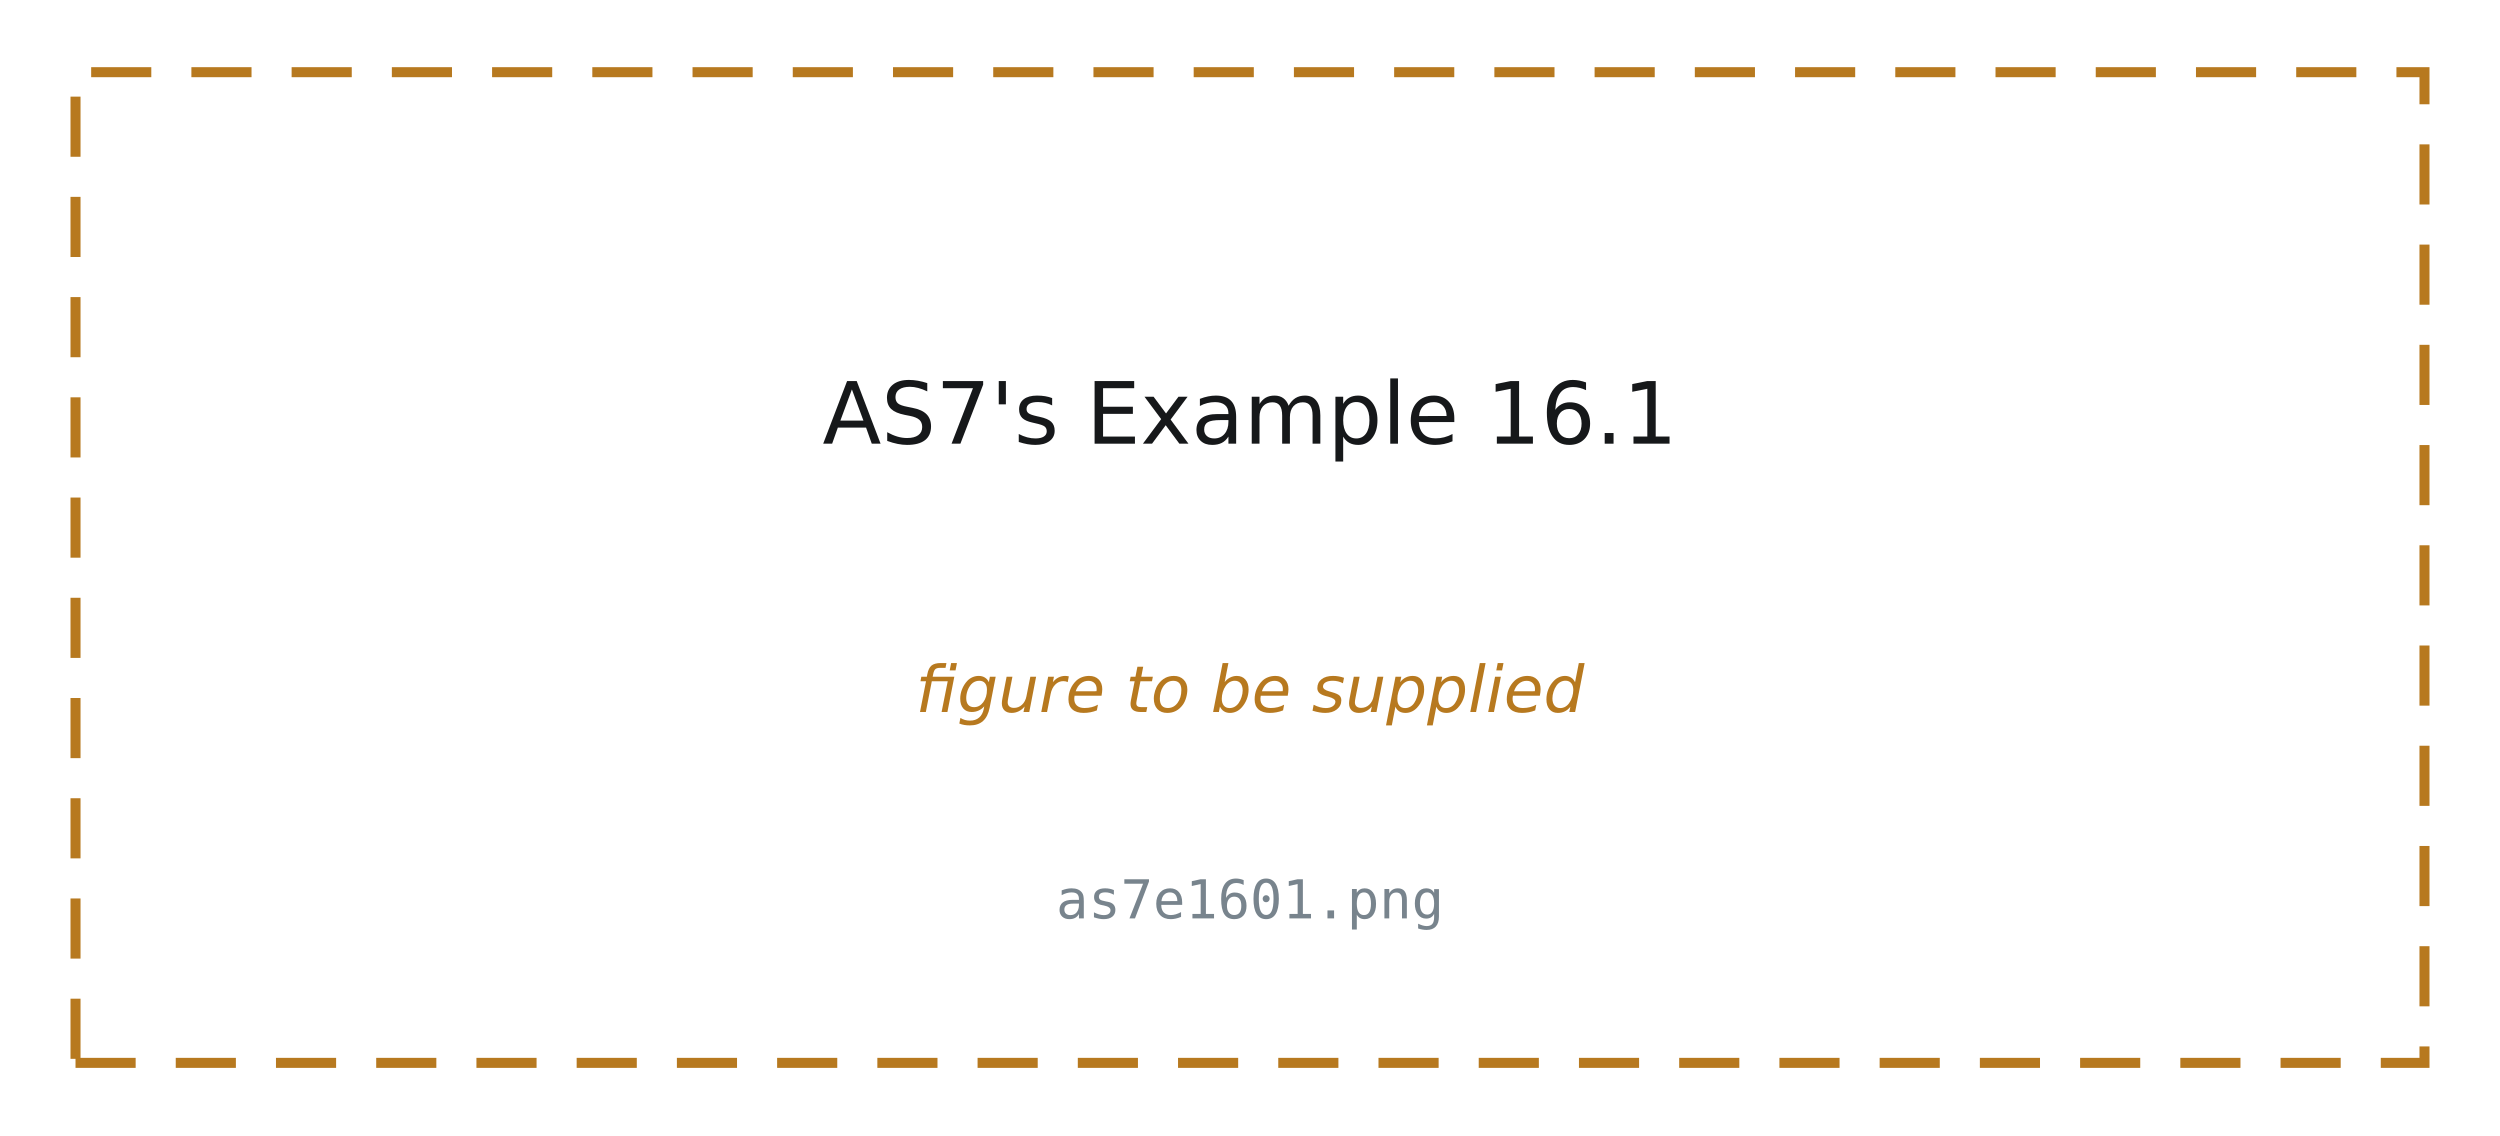
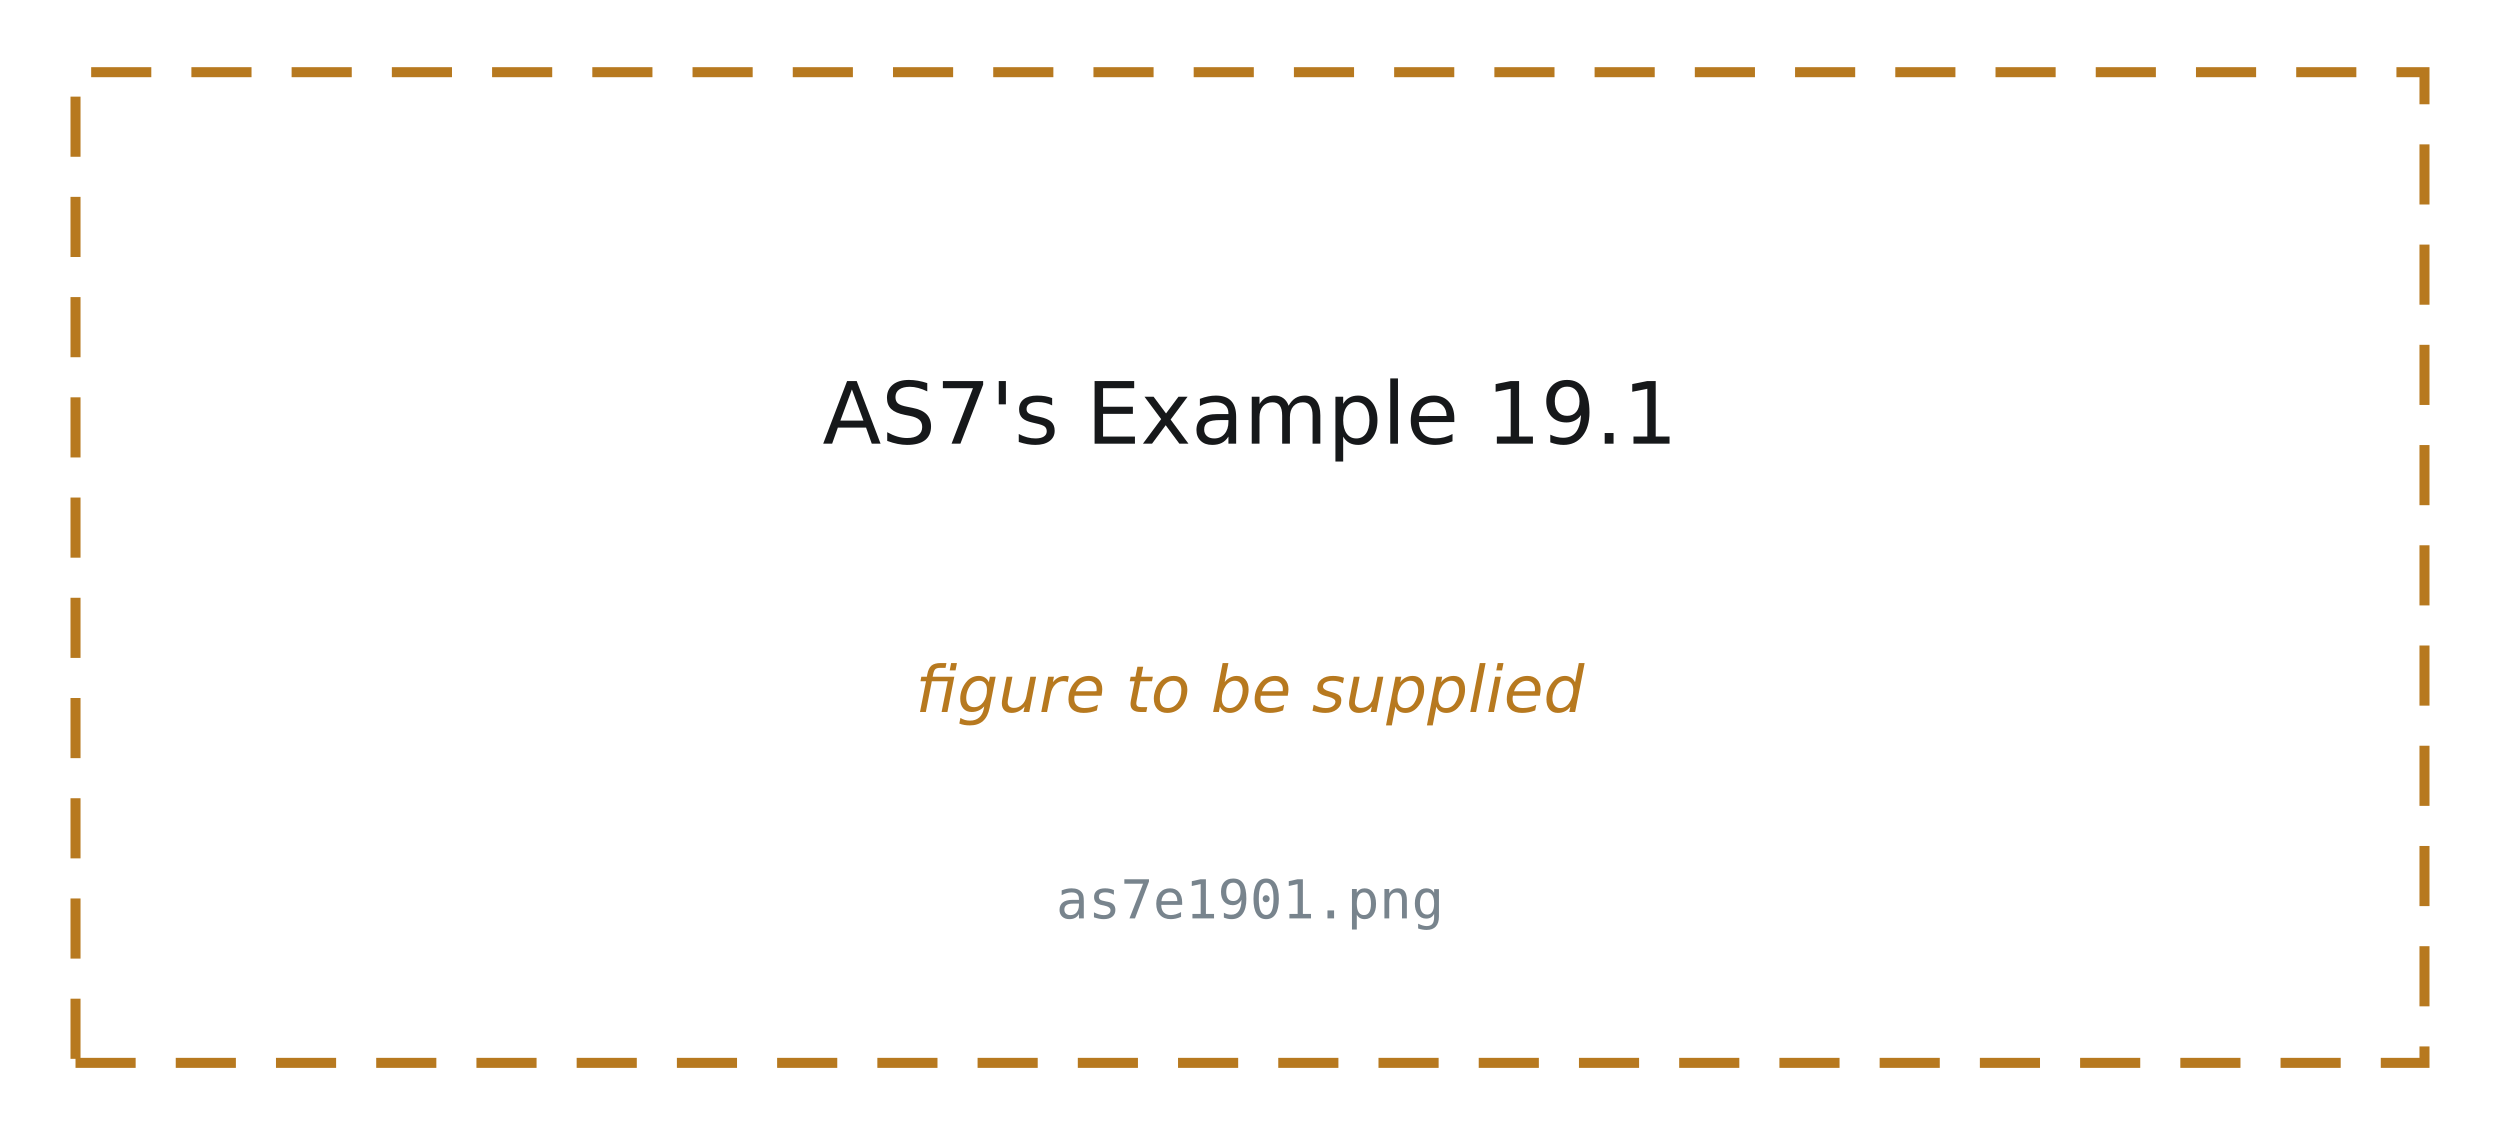
<svg xmlns="http://www.w3.org/2000/svg" xmlns:xlink="http://www.w3.org/1999/xlink" width="349.2pt" height="158.544pt" viewBox="0 0 349.2 158.544" version="1.1">
  <defs>
    <style type="text/css">*{stroke-linejoin: round; stroke-linecap: butt}</style>
  </defs>
  <g id="figure_1">
    <g id="patch_1">
      <path d="M 0 158.544  L 349.2 158.544  L 349.2 0  L 0 0  L 0 158.544  z " style="fill: none" />
    </g>
    <g id="axes_1">
      <g id="patch_2">
-         <path d="M 10.548 148.461  L 338.652 148.461  L 338.652 10.083  L 10.548 10.083  L 10.548 148.461  z " clip-path="url(#pef9e829702)" style="fill: none; stroke-dasharray: 8.4,5.6; stroke-dashoffset: 0; stroke: #b7791f; stroke-width: 1.4; stroke-linejoin: miter" />
+         <path d="M 10.548 148.461  L 338.652 148.461  L 338.652 10.083  L 10.548 10.083  L 10.548 148.461  z " clip-path="url(#pdbed0b6734)" style="fill: none; stroke-dasharray: 8.4,5.6; stroke-dashoffset: 0; stroke: #b7791f; stroke-width: 1.4; stroke-linejoin: miter" />
      </g>
      <g id="text_1">
        <g style="fill: #16181a" transform="translate(114.8897 61.97472) scale(0.12 -0.12)">
          <defs>
            <path id="DejaVuSans-24" d="M 2188 4044  L 1331 1722  L 3047 1722  L 2188 4044  z M 1831 4666  L 2547 4666  L 4325 0  L 3669 0  L 3244 1197  L 1141 1197  L 716 0  L 50 0  L 1831 4666  z " transform="scale(0.015625)" />
            <path id="DejaVuSans-36" d="M 3425 4513  L 3425 3897  Q 3066 4069 2747 4153  Q 2428 4238 2131 4238  Q 1616 4238 1336 4038  Q 1056 3838 1056 3469  Q 1056 3159 1242 3001  Q 1428 2844 1947 2747  L 2328 2669  Q 3034 2534 3370 2195  Q 3706 1856 3706 1288  Q 3706 609 3251 259  Q 2797 -91 1919 -91  Q 1588 -91 1214 -16  Q 841 59 441 206  L 441 856  Q 825 641 1194 531  Q 1563 422 1919 422  Q 2459 422 2753 634  Q 3047 847 3047 1241  Q 3047 1584 2836 1778  Q 2625 1972 2144 2069  L 1759 2144  Q 1053 2284 737 2584  Q 422 2884 422 3419  Q 422 4038 858 4394  Q 1294 4750 2059 4750  Q 2388 4750 2728 4690  Q 3069 4631 3425 4513  z " transform="scale(0.015625)" />
            <path id="DejaVuSans-1a" d="M 525 4666  L 3525 4666  L 3525 4397  L 1831 0  L 1172 0  L 2766 4134  L 525 4134  L 525 4666  z " transform="scale(0.015625)" />
            <path id="DejaVuSans-a" d="M 1147 4666  L 1147 2931  L 616 2931  L 616 4666  L 1147 4666  z " transform="scale(0.015625)" />
            <path id="DejaVuSans-56" d="M 2834 3397  L 2834 2853  Q 2591 2978 2328 3040  Q 2066 3103 1784 3103  Q 1356 3103 1142 2972  Q 928 2841 928 2578  Q 928 2378 1081 2264  Q 1234 2150 1697 2047  L 1894 2003  Q 2506 1872 2764 1633  Q 3022 1394 3022 966  Q 3022 478 2636 193  Q 2250 -91 1575 -91  Q 1294 -91 989 -36  Q 684 19 347 128  L 347 722  Q 666 556 975 473  Q 1284 391 1588 391  Q 1994 391 2212 530  Q 2431 669 2431 922  Q 2431 1156 2273 1281  Q 2116 1406 1581 1522  L 1381 1569  Q 847 1681 609 1914  Q 372 2147 372 2553  Q 372 3047 722 3315  Q 1072 3584 1716 3584  Q 2034 3584 2315 3537  Q 2597 3491 2834 3397  z " transform="scale(0.015625)" />
            <path id="DejaVuSans-3" transform="scale(0.015625)" />
            <path id="DejaVuSans-28" d="M 628 4666  L 3578 4666  L 3578 4134  L 1259 4134  L 1259 2753  L 3481 2753  L 3481 2222  L 1259 2222  L 1259 531  L 3634 531  L 3634 0  L 628 0  L 628 4666  z " transform="scale(0.015625)" />
            <path id="DejaVuSans-5b" d="M 3513 3500  L 2247 1797  L 3578 0  L 2900 0  L 1881 1375  L 863 0  L 184 0  L 1544 1831  L 300 3500  L 978 3500  L 1906 2253  L 2834 3500  L 3513 3500  z " transform="scale(0.015625)" />
            <path id="DejaVuSans-44" d="M 2194 1759  Q 1497 1759 1228 1600  Q 959 1441 959 1056  Q 959 750 1161 570  Q 1363 391 1709 391  Q 2188 391 2477 730  Q 2766 1069 2766 1631  L 2766 1759  L 2194 1759  z M 3341 1997  L 3341 0  L 2766 0  L 2766 531  Q 2569 213 2275 61  Q 1981 -91 1556 -91  Q 1019 -91 701 211  Q 384 513 384 1019  Q 384 1609 779 1909  Q 1175 2209 1959 2209  L 2766 2209  L 2766 2266  Q 2766 2663 2505 2880  Q 2244 3097 1772 3097  Q 1472 3097 1187 3025  Q 903 2953 641 2809  L 641 3341  Q 956 3463 1253 3523  Q 1550 3584 1831 3584  Q 2591 3584 2966 3190  Q 3341 2797 3341 1997  z " transform="scale(0.015625)" />
            <path id="DejaVuSans-50" d="M 3328 2828  Q 3544 3216 3844 3400  Q 4144 3584 4550 3584  Q 5097 3584 5394 3201  Q 5691 2819 5691 2113  L 5691 0  L 5113 0  L 5113 2094  Q 5113 2597 4934 2840  Q 4756 3084 4391 3084  Q 3944 3084 3684 2787  Q 3425 2491 3425 1978  L 3425 0  L 2847 0  L 2847 2094  Q 2847 2600 2669 2842  Q 2491 3084 2119 3084  Q 1678 3084 1418 2786  Q 1159 2488 1159 1978  L 1159 0  L 581 0  L 581 3500  L 1159 3500  L 1159 2956  Q 1356 3278 1631 3431  Q 1906 3584 2284 3584  Q 2666 3584 2933 3390  Q 3200 3197 3328 2828  z " transform="scale(0.015625)" />
            <path id="DejaVuSans-53" d="M 1159 525  L 1159 -1331  L 581 -1331  L 581 3500  L 1159 3500  L 1159 2969  Q 1341 3281 1617 3432  Q 1894 3584 2278 3584  Q 2916 3584 3314 3078  Q 3713 2572 3713 1747  Q 3713 922 3314 415  Q 2916 -91 2278 -91  Q 1894 -91 1617 61  Q 1341 213 1159 525  z M 3116 1747  Q 3116 2381 2855 2742  Q 2594 3103 2138 3103  Q 1681 3103 1420 2742  Q 1159 2381 1159 1747  Q 1159 1113 1420 752  Q 1681 391 2138 391  Q 2594 391 2855 752  Q 3116 1113 3116 1747  z " transform="scale(0.015625)" />
            <path id="DejaVuSans-4f" d="M 603 4863  L 1178 4863  L 1178 0  L 603 0  L 603 4863  z " transform="scale(0.015625)" />
            <path id="DejaVuSans-48" d="M 3597 1894  L 3597 1613  L 953 1613  Q 991 1019 1311 708  Q 1631 397 2203 397  Q 2534 397 2845 478  Q 3156 559 3463 722  L 3463 178  Q 3153 47 2828 -22  Q 2503 -91 2169 -91  Q 1331 -91 842 396  Q 353 884 353 1716  Q 353 2575 817 3079  Q 1281 3584 2069 3584  Q 2775 3584 3186 3129  Q 3597 2675 3597 1894  z M 3022 2063  Q 3016 2534 2758 2815  Q 2500 3097 2075 3097  Q 1594 3097 1305 2825  Q 1016 2553 972 2059  L 3022 2063  z " transform="scale(0.015625)" />
            <path id="DejaVuSans-14" d="M 794 531  L 1825 531  L 1825 4091  L 703 3866  L 703 4441  L 1819 4666  L 2450 4666  L 2450 531  L 3481 531  L 3481 0  L 794 0  L 794 531  z " transform="scale(0.015625)" />
-             <path id="DejaVuSans-19" d="M 2113 2584  Q 1688 2584 1439 2293  Q 1191 2003 1191 1497  Q 1191 994 1439 701  Q 1688 409 2113 409  Q 2538 409 2786 701  Q 3034 994 3034 1497  Q 3034 2003 2786 2293  Q 2538 2584 2113 2584  z M 3366 4563  L 3366 3988  Q 3128 4100 2886 4159  Q 2644 4219 2406 4219  Q 1781 4219 1451 3797  Q 1122 3375 1075 2522  Q 1259 2794 1537 2939  Q 1816 3084 2150 3084  Q 2853 3084 3261 2657  Q 3669 2231 3669 1497  Q 3669 778 3244 343  Q 2819 -91 2113 -91  Q 1303 -91 875 529  Q 447 1150 447 2328  Q 447 3434 972 4092  Q 1497 4750 2381 4750  Q 2619 4750 2861 4703  Q 3103 4656 3366 4563  z " transform="scale(0.015625)" />
+             <path id="DejaVuSans-1c" d="M 703 97  L 703 672  Q 941 559 1184 500  Q 1428 441 1663 441  Q 2288 441 2617 861  Q 2947 1281 2994 2138  Q 2813 1869 2534 1725  Q 2256 1581 1919 1581  Q 1219 1581 811 2004  Q 403 2428 403 3163  Q 403 3881 828 4315  Q 1253 4750 1959 4750  Q 2769 4750 3195 4129  Q 3622 3509 3622 2328  Q 3622 1225 3098 567  Q 2575 -91 1691 -91  Q 1453 -91 1209 -44  Q 966 3 703 97  z M 1959 2075  Q 2384 2075 2632 2365  Q 2881 2656 2881 3163  Q 2881 3666 2632 3958  Q 2384 4250 1959 4250  Q 1534 4250 1286 3958  Q 1038 3666 1038 3163  Q 1038 2656 1286 2365  Q 1534 2075 1959 2075  z " transform="scale(0.015625)" />
            <path id="DejaVuSans-11" d="M 684 794  L 1344 794  L 1344 0  L 684 0  L 684 794  z " transform="scale(0.015625)" />
          </defs>
          <use xlink:href="#DejaVuSans-24" />
          <use xlink:href="#DejaVuSans-36" transform="translate(68.40625 0)" />
          <use xlink:href="#DejaVuSans-1a" transform="translate(131.8906 0)" />
          <use xlink:href="#DejaVuSans-a" transform="translate(195.5156 0)" />
          <use xlink:href="#DejaVuSans-56" transform="translate(223 0)" />
          <use xlink:href="#DejaVuSans-3" transform="translate(275.0938 0)" />
          <use xlink:href="#DejaVuSans-28" transform="translate(306.875 0)" />
          <use xlink:href="#DejaVuSans-5b" transform="translate(370.0625 0)" />
          <use xlink:href="#DejaVuSans-44" transform="translate(429.25 0)" />
          <use xlink:href="#DejaVuSans-50" transform="translate(490.5312 0)" />
          <use xlink:href="#DejaVuSans-53" transform="translate(587.9375 0)" />
          <use xlink:href="#DejaVuSans-4f" transform="translate(651.4219 0)" />
          <use xlink:href="#DejaVuSans-48" transform="translate(679.2031 0)" />
          <use xlink:href="#DejaVuSans-3" transform="translate(740.7344 0)" />
          <use xlink:href="#DejaVuSans-14" transform="translate(772.5156 0)" />
-           <use xlink:href="#DejaVuSans-19" transform="translate(836.1406 0)" />
+           <use xlink:href="#DejaVuSans-1c" transform="translate(836.1406 0)" />
          <use xlink:href="#DejaVuSans-11" transform="translate(899.7656 0)" />
          <use xlink:href="#DejaVuSans-14" transform="translate(931.5469 0)" />
        </g>
      </g>
      <g id="text_2">
        <g style="fill: #b7791f" transform="translate(127.8963 99.45216) scale(0.09 -0.09)">
          <defs>
            <path id="DejaVuSans-Oblique-127c" d="M 3525 4863  L 4103 4863  L 3963 4134  L 3384 4134  L 3525 4863  z M 3059 4863  L 2969 4384  L 2419 4384  Q 2106 4384 1964 4261  Q 1822 4138 1753 3809  L 1691 3500  L 3841 3500  L 3156 0  L 2578 0  L 3188 3056  L 1606 3056  L 1013 0  L 434 0  L 1031 3053  L 481 3053  L 563 3500  L 1113 3500  L 1159 3744  Q 1278 4363 1575 4613  Q 1875 4863 2516 4863  L 3059 4863  z " transform="scale(0.015625)" />
            <path id="DejaVuSans-Oblique-4a" d="M 3816 3500  L 3219 434  Q 3047 -456 2561 -893  Q 2075 -1331 1253 -1331  Q 950 -1331 690 -1286  Q 431 -1241 206 -1147  L 313 -588  Q 525 -725 762 -790  Q 1000 -856 1269 -856  Q 1816 -856 2167 -557  Q 2519 -259 2631 300  L 2681 563  Q 2441 288 2122 144  Q 1803 0 1434 0  Q 903 0 598 351  Q 294 703 294 1319  Q 294 1803 478 2267  Q 663 2731 997 3091  Q 1219 3328 1514 3456  Q 1809 3584 2131 3584  Q 2484 3584 2746 3420  Q 3009 3256 3138 2956  L 3238 3500  L 3816 3500  z M 2950 2216  Q 2950 2641 2750 2872  Q 2550 3103 2181 3103  Q 1953 3103 1747 3012  Q 1541 2922 1394 2759  Q 1156 2491 1023 2127  Q 891 1763 891 1375  Q 891 944 1092 712  Q 1294 481 1672 481  Q 2219 481 2584 976  Q 2950 1472 2950 2216  z " transform="scale(0.015625)" />
            <path id="DejaVuSans-Oblique-58" d="M 428 1388  L 838 3500  L 1416 3500  L 1006 1409  Q 975 1256 961 1147  Q 947 1038 947 966  Q 947 700 1109 554  Q 1272 409 1569 409  Q 2031 409 2368 721  Q 2706 1034 2809 1563  L 3194 3500  L 3769 3500  L 3091 0  L 2516 0  L 2631 550  Q 2388 244 2052 76  Q 1716 -91 1338 -91  Q 878 -91 622 161  Q 366 413 366 863  Q 366 956 381 1097  Q 397 1238 428 1388  z " transform="scale(0.015625)" />
            <path id="DejaVuSans-Oblique-55" d="M 2853 2969  Q 2766 3016 2653 3041  Q 2541 3066 2413 3066  Q 1953 3066 1609 2717  Q 1266 2369 1153 1784  L 800 0  L 225 0  L 909 3500  L 1484 3500  L 1375 2956  Q 1603 3259 1920 3421  Q 2238 3584 2597 3584  Q 2691 3584 2781 3573  Q 2872 3563 2963 3538  L 2853 2969  z " transform="scale(0.015625)" />
            <path id="DejaVuSans-Oblique-48" d="M 3078 2063  Q 3088 2113 3092 2166  Q 3097 2219 3097 2272  Q 3097 2653 2873 2875  Q 2650 3097 2266 3097  Q 1838 3097 1509 2826  Q 1181 2556 1013 2059  L 3078 2063  z M 3578 1613  L 903 1613  Q 884 1494 878 1425  Q 872 1356 872 1306  Q 872 872 1139 634  Q 1406 397 1894 397  Q 2269 397 2603 481  Q 2938 566 3225 728  L 3116 159  Q 2806 34 2476 -28  Q 2147 -91 1806 -91  Q 1078 -91 686 257  Q 294 606 294 1247  Q 294 1794 489 2264  Q 684 2734 1063 3103  Q 1306 3334 1642 3459  Q 1978 3584 2356 3584  Q 2950 3584 3301 3228  Q 3653 2872 3653 2272  Q 3653 2128 3634 1964  Q 3616 1800 3578 1613  z " transform="scale(0.015625)" />
            <path id="DejaVuSans-Oblique-3" transform="scale(0.015625)" />
            <path id="DejaVuSans-Oblique-57" d="M 2706 3500  L 2619 3053  L 1472 3053  L 1100 1153  Q 1081 1047 1072 975  Q 1063 903 1063 863  Q 1063 663 1183 572  Q 1303 481 1569 481  L 2150 481  L 2053 0  L 1503 0  Q 991 0 739 200  Q 488 400 488 806  Q 488 878 497 964  Q 506 1050 525 1153  L 897 3053  L 409 3053  L 500 3500  L 978 3500  L 1172 4494  L 1747 4494  L 1556 3500  L 2706 3500  z " transform="scale(0.015625)" />
            <path id="DejaVuSans-Oblique-52" d="M 1625 -91  Q 1009 -91 651 289  Q 294 669 294 1325  Q 294 1706 417 2101  Q 541 2497 738 2766  Q 1047 3184 1428 3384  Q 1809 3584 2291 3584  Q 2888 3584 3255 3212  Q 3622 2841 3622 2241  Q 3622 1825 3500 1412  Q 3378 1000 3181 728  Q 2875 309 2494 109  Q 2113 -91 1625 -91  z M 891 1344  Q 891 869 1089 633  Q 1288 397 1691 397  Q 2269 397 2648 901  Q 3028 1406 3028 2181  Q 3028 2634 2825 2865  Q 2622 3097 2228 3097  Q 1903 3097 1650 2945  Q 1397 2794 1197 2484  Q 1050 2253 970 1956  Q 891 1659 891 1344  z " transform="scale(0.015625)" />
            <path id="DejaVuSans-Oblique-45" d="M 3169 2138  Q 3169 2591 2961 2847  Q 2753 3103 2388 3103  Q 2122 3103 1889 2973  Q 1656 2844 1484 2597  Q 1303 2338 1198 1995  Q 1094 1653 1094 1313  Q 1094 881 1298 636  Q 1503 391 1863 391  Q 2134 391 2365 517  Q 2597 644 2772 891  Q 2950 1147 3059 1487  Q 3169 1828 3169 2138  z M 1381 2969  Q 1594 3256 1914 3420  Q 2234 3584 2584 3584  Q 3122 3584 3439 3221  Q 3756 2859 3756 2241  Q 3756 1734 3570 1259  Q 3384 784 3041 416  Q 2816 172 2522 40  Q 2228 -91 1906 -91  Q 1566 -91 1316 65  Q 1066 222 909 531  L 806 0  L 231 0  L 1178 4863  L 1753 4863  L 1381 2969  z " transform="scale(0.015625)" />
            <path id="DejaVuSans-Oblique-56" d="M 3200 3397  L 3091 2853  Q 2863 2978 2609 3040  Q 2356 3103 2088 3103  Q 1634 3103 1373 2948  Q 1113 2794 1113 2528  Q 1113 2219 1719 2053  Q 1766 2041 1788 2034  L 1972 1978  Q 2547 1819 2739 1644  Q 2931 1469 2931 1166  Q 2931 609 2489 259  Q 2047 -91 1331 -91  Q 1053 -91 747 -37  Q 441 16 72 128  L 184 722  Q 500 559 806 475  Q 1113 391 1394 391  Q 1816 391 2080 572  Q 2344 753 2344 1031  Q 2344 1331 1650 1516  L 1591 1531  L 1394 1581  Q 956 1697 753 1886  Q 550 2075 550 2369  Q 550 2928 970 3256  Q 1391 3584 2113 3584  Q 2397 3584 2667 3537  Q 2938 3491 3200 3397  z " transform="scale(0.015625)" />
            <path id="DejaVuSans-Oblique-53" d="M 3175 2156  Q 3175 2616 2975 2859  Q 2775 3103 2400 3103  Q 2144 3103 1911 2972  Q 1678 2841 1497 2591  Q 1319 2344 1212 1994  Q 1106 1644 1106 1300  Q 1106 863 1306 627  Q 1506 391 1875 391  Q 2147 391 2380 519  Q 2613 647 2778 891  Q 2956 1147 3065 1494  Q 3175 1841 3175 2156  z M 1394 2969  Q 1625 3272 1939 3428  Q 2253 3584 2638 3584  Q 3175 3584 3472 3232  Q 3769 2881 3769 2247  Q 3769 1728 3584 1258  Q 3400 788 3053 416  Q 2822 169 2531 39  Q 2241 -91 1919 -91  Q 1547 -91 1294 64  Q 1041 219 916 525  L 556 -1331  L -19 -1331  L 922 3500  L 1497 3500  L 1394 2969  z " transform="scale(0.015625)" />
            <path id="DejaVuSans-Oblique-4f" d="M 1172 4863  L 1747 4863  L 800 0  L 225 0  L 1172 4863  z " transform="scale(0.015625)" />
            <path id="DejaVuSans-Oblique-4c" d="M 1172 4863  L 1747 4863  L 1606 4134  L 1031 4134  L 1172 4863  z M 909 3500  L 1484 3500  L 800 0  L 225 0  L 909 3500  z " transform="scale(0.015625)" />
            <path id="DejaVuSans-Oblique-47" d="M 2675 525  Q 2444 222 2128 65  Q 1813 -91 1428 -91  Q 903 -91 598 267  Q 294 625 294 1247  Q 294 1766 478 2236  Q 663 2706 1013 3078  Q 1244 3325 1534 3454  Q 1825 3584 2144 3584  Q 2481 3584 2739 3421  Q 2997 3259 3138 2956  L 3513 4863  L 4091 4863  L 3144 0  L 2566 0  L 2675 525  z M 891 1350  Q 891 897 1095 644  Q 1300 391 1663 391  Q 1931 391 2161 520  Q 2391 650 2566 903  Q 2750 1166 2856 1509  Q 2963 1853 2963 2188  Q 2963 2622 2758 2865  Q 2553 3109 2194 3109  Q 1922 3109 1687 2981  Q 1453 2853 1288 2613  Q 1106 2353 998 2009  Q 891 1666 891 1350  z " transform="scale(0.015625)" />
          </defs>
          <use xlink:href="#DejaVuSans-Oblique-127c" />
          <use xlink:href="#DejaVuSans-Oblique-4a" transform="translate(64.59375 0)" />
          <use xlink:href="#DejaVuSans-Oblique-58" transform="translate(128.0781 0)" />
          <use xlink:href="#DejaVuSans-Oblique-55" transform="translate(191.4531 0)" />
          <use xlink:href="#DejaVuSans-Oblique-48" transform="translate(232.5625 0)" />
          <use xlink:href="#DejaVuSans-Oblique-3" transform="translate(294.0938 0)" />
          <use xlink:href="#DejaVuSans-Oblique-57" transform="translate(325.875 0)" />
          <use xlink:href="#DejaVuSans-Oblique-52" transform="translate(365.0781 0)" />
          <use xlink:href="#DejaVuSans-Oblique-3" transform="translate(426.2656 0)" />
          <use xlink:href="#DejaVuSans-Oblique-45" transform="translate(458.0469 0)" />
          <use xlink:href="#DejaVuSans-Oblique-48" transform="translate(521.5312 0)" />
          <use xlink:href="#DejaVuSans-Oblique-3" transform="translate(583.0625 0)" />
          <use xlink:href="#DejaVuSans-Oblique-56" transform="translate(614.8438 0)" />
          <use xlink:href="#DejaVuSans-Oblique-58" transform="translate(666.9375 0)" />
          <use xlink:href="#DejaVuSans-Oblique-53" transform="translate(730.3125 0)" />
          <use xlink:href="#DejaVuSans-Oblique-53" transform="translate(793.7969 0)" />
          <use xlink:href="#DejaVuSans-Oblique-4f" transform="translate(857.2812 0)" />
          <use xlink:href="#DejaVuSans-Oblique-4c" transform="translate(885.0625 0)" />
          <use xlink:href="#DejaVuSans-Oblique-48" transform="translate(912.8438 0)" />
          <use xlink:href="#DejaVuSans-Oblique-47" transform="translate(974.375 0)" />
        </g>
      </g>
      <g id="text_3">
        <g style="fill: #78848d" transform="translate(147.5086 128.281) scale(0.075 -0.075)">
          <defs>
            <path id="DejaVuSansMono-44" d="M 2194 1759  L 2003 1759  Q 1500 1759 1245 1582  Q 991 1406 991 1056  Q 991 741 1181 566  Q 1372 391 1709 391  Q 2184 391 2456 720  Q 2728 1050 2731 1631  L 2731 1759  L 2194 1759  z M 3309 1997  L 3309 0  L 2731 0  L 2731 519  Q 2547 206 2267 57  Q 1988 -91 1588 -91  Q 1053 -91 734 211  Q 416 513 416 1019  Q 416 1603 808 1906  Q 1200 2209 1959 2209  L 2731 2209  L 2731 2300  Q 2728 2719 2518 2908  Q 2309 3097 1850 3097  Q 1556 3097 1256 3012  Q 956 2928 672 2766  L 672 3341  Q 991 3463 1283 3523  Q 1575 3584 1850 3584  Q 2284 3584 2592 3456  Q 2900 3328 3091 3072  Q 3209 2916 3259 2686  Q 3309 2456 3309 1997  z " transform="scale(0.015625)" />
            <path id="DejaVuSansMono-56" d="M 3041 3378  L 3041 2816  Q 2794 2959 2544 3031  Q 2294 3103 2034 3103  Q 1644 3103 1451 2976  Q 1259 2850 1259 2591  Q 1259 2356 1403 2240  Q 1547 2125 2119 2016  L 2350 1972  Q 2778 1891 2998 1647  Q 3219 1403 3219 1013  Q 3219 494 2850 201  Q 2481 -91 1825 -91  Q 1566 -91 1281 -36  Q 997 19 666 128  L 666 722  Q 988 556 1281 473  Q 1575 391 1838 391  Q 2219 391 2428 545  Q 2638 700 2638 978  Q 2638 1378 1872 1531  L 1847 1538  L 1631 1581  Q 1134 1678 906 1908  Q 678 2138 678 2534  Q 678 3038 1018 3311  Q 1359 3584 1991 3584  Q 2272 3584 2531 3532  Q 2791 3481 3041 3378  z " transform="scale(0.015625)" />
            <path id="DejaVuSansMono-1a" d="M 434 4666  L 3372 4666  L 3372 4397  L 1703 0  L 1044 0  L 2669 4134  L 434 4134  L 434 4666  z " transform="scale(0.015625)" />
            <path id="DejaVuSansMono-48" d="M 3475 1894  L 3475 1613  L 984 1613  L 984 1594  Q 984 1022 1282 709  Q 1581 397 2125 397  Q 2400 397 2700 484  Q 3000 572 3341 750  L 3341 178  Q 3013 44 2708 -23  Q 2403 -91 2119 -91  Q 1303 -91 843 398  Q 384 888 384 1747  Q 384 2584 834 3084  Q 1284 3584 2034 3584  Q 2703 3584 3089 3131  Q 3475 2678 3475 1894  z M 2900 2063  Q 2888 2569 2661 2833  Q 2434 3097 2009 3097  Q 1594 3097 1325 2822  Q 1056 2547 1006 2059  L 2900 2063  z " transform="scale(0.015625)" />
            <path id="DejaVuSansMono-14" d="M 844 531  L 1825 531  L 1825 4097  L 769 3859  L 769 4434  L 1819 4666  L 2450 4666  L 2450 531  L 3419 531  L 3419 0  L 844 0  L 844 531  z " transform="scale(0.015625)" />
-             <path id="DejaVuSansMono-19" d="M 3097 4563  L 3097 3981  Q 2900 4097 2678 4158  Q 2456 4219 2216 4219  Q 1616 4219 1306 3767  Q 997 3316 997 2438  Q 1147 2750 1412 2917  Q 1678 3084 2022 3084  Q 2697 3084 3067 2670  Q 3438 2256 3438 1497  Q 3438 741 3056 325  Q 2675 -91 1984 -91  Q 1172 -91 794 492  Q 416 1075 416 2328  Q 416 3509 870 4129  Q 1325 4750 2188 4750  Q 2419 4750 2650 4701  Q 2881 4653 3097 4563  z M 1972 2591  Q 1569 2591 1337 2300  Q 1106 2009 1106 1497  Q 1106 984 1337 693  Q 1569 403 1972 403  Q 2391 403 2603 679  Q 2816 956 2816 1497  Q 2816 2041 2603 2316  Q 2391 2591 1972 2591  z " transform="scale(0.015625)" />
+             <path id="DejaVuSansMono-1c" d="M 1863 2069  Q 2266 2069 2495 2359  Q 2725 2650 2725 3163  Q 2725 3675 2495 3965  Q 2266 4256 1863 4256  Q 1444 4256 1231 3979  Q 1019 3703 1019 3163  Q 1019 2619 1230 2344  Q 1441 2069 1863 2069  z M 738 97  L 738 678  Q 934 563 1156 502  Q 1378 441 1619 441  Q 2219 441 2526 892  Q 2834 1344 2834 2222  Q 2688 1909 2422 1742  Q 2156 1575 1813 1575  Q 1138 1575 767 1990  Q 397 2406 397 3169  Q 397 3922 776 4336  Q 1156 4750 1850 4750  Q 2663 4750 3041 4165  Q 3419 3581 3419 2328  Q 3419 1150 2964 529  Q 2509 -91 1644 -91  Q 1416 -91 1184 -42  Q 953 6 738 97  z " transform="scale(0.015625)" />
            <path id="DejaVuSansMono-13" d="M 1509 2344  Q 1509 2516 1629 2641  Q 1750 2766 1919 2766  Q 2094 2766 2219 2641  Q 2344 2516 2344 2344  Q 2344 2169 2220 2047  Q 2097 1925 1919 1925  Q 1744 1925 1626 2044  Q 1509 2163 1509 2344  z M 1925 4250  Q 1484 4250 1267 3775  Q 1050 3300 1050 2328  Q 1050 1359 1267 884  Q 1484 409 1925 409  Q 2369 409 2586 884  Q 2803 1359 2803 2328  Q 2803 3300 2586 3775  Q 2369 4250 1925 4250  z M 1925 4750  Q 2672 4750 3055 4137  Q 3438 3525 3438 2328  Q 3438 1134 3055 521  Q 2672 -91 1925 -91  Q 1178 -91 797 521  Q 416 1134 416 2328  Q 416 3525 797 4137  Q 1178 4750 1925 4750  z " transform="scale(0.015625)" />
            <path id="DejaVuSansMono-11" d="M 1528 953  L 2316 953  L 2316 0  L 1528 0  L 1528 953  z " transform="scale(0.015625)" />
            <path id="DejaVuSansMono-53" d="M 1172 441  L 1172 -1331  L 594 -1331  L 594 3500  L 1172 3500  L 1172 3053  Q 1316 3313 1555 3448  Q 1794 3584 2106 3584  Q 2741 3584 3102 3093  Q 3463 2603 3463 1734  Q 3463 881 3100 395  Q 2738 -91 2106 -91  Q 1788 -91 1548 45  Q 1309 181 1172 441  z M 2859 1747  Q 2859 2416 2648 2756  Q 2438 3097 2022 3097  Q 1603 3097 1387 2755  Q 1172 2413 1172 1747  Q 1172 1084 1387 740  Q 1603 397 2022 397  Q 2438 397 2648 737  Q 2859 1078 2859 1747  z " transform="scale(0.015625)" />
            <path id="DejaVuSansMono-51" d="M 3284 2169  L 3284 0  L 2706 0  L 2706 2169  Q 2706 2641 2540 2862  Q 2375 3084 2022 3084  Q 1619 3084 1401 2798  Q 1184 2513 1184 1978  L 1184 0  L 609 0  L 609 3500  L 1184 3500  L 1184 2975  Q 1338 3275 1600 3429  Q 1863 3584 2222 3584  Q 2756 3584 3020 3232  Q 3284 2881 3284 2169  z " transform="scale(0.015625)" />
            <path id="DejaVuSansMono-4a" d="M 2681 1778  Q 2681 2425 2470 2761  Q 2259 3097 1856 3097  Q 1434 3097 1212 2761  Q 991 2425 991 1778  Q 991 1131 1214 792  Q 1438 453 1863 453  Q 2259 453 2470 793  Q 2681 1134 2681 1778  z M 3256 225  Q 3256 -563 2884 -969  Q 2513 -1375 1791 -1375  Q 1553 -1375 1293 -1331  Q 1034 -1288 775 -1203  L 775 -634  Q 1081 -778 1331 -847  Q 1581 -916 1791 -916  Q 2256 -916 2468 -662  Q 2681 -409 2681 141  L 2681 166  L 2681 556  Q 2544 263 2306 119  Q 2069 -25 1728 -25  Q 1116 -25 750 465  Q 384 956 384 1778  Q 384 2603 750 3093  Q 1116 3584 1728 3584  Q 2066 3584 2300 3450  Q 2534 3316 2681 3034  L 2681 3488  L 3256 3488  L 3256 225  z " transform="scale(0.015625)" />
          </defs>
          <use xlink:href="#DejaVuSansMono-44" />
          <use xlink:href="#DejaVuSansMono-56" transform="translate(60.20312 0)" />
          <use xlink:href="#DejaVuSansMono-1a" transform="translate(120.4062 0)" />
          <use xlink:href="#DejaVuSansMono-48" transform="translate(180.6094 0)" />
          <use xlink:href="#DejaVuSansMono-14" transform="translate(240.8125 0)" />
-           <use xlink:href="#DejaVuSansMono-19" transform="translate(301.0156 0)" />
+           <use xlink:href="#DejaVuSansMono-1c" transform="translate(301.0156 0)" />
          <use xlink:href="#DejaVuSansMono-13" transform="translate(361.2188 0)" />
          <use xlink:href="#DejaVuSansMono-14" transform="translate(421.4219 0)" />
          <use xlink:href="#DejaVuSansMono-11" transform="translate(481.625 0)" />
          <use xlink:href="#DejaVuSansMono-53" transform="translate(541.8281 0)" />
          <use xlink:href="#DejaVuSansMono-51" transform="translate(602.0312 0)" />
          <use xlink:href="#DejaVuSansMono-4a" transform="translate(662.2344 0)" />
        </g>
      </g>
    </g>
  </g>
  <defs>
-     <clipPath id="pef9e829702">
+     <clipPath id="pdbed0b6734">
      <rect x="7.2" y="7.2" width="334.8" height="144.144" />
    </clipPath>
  </defs>
</svg>
